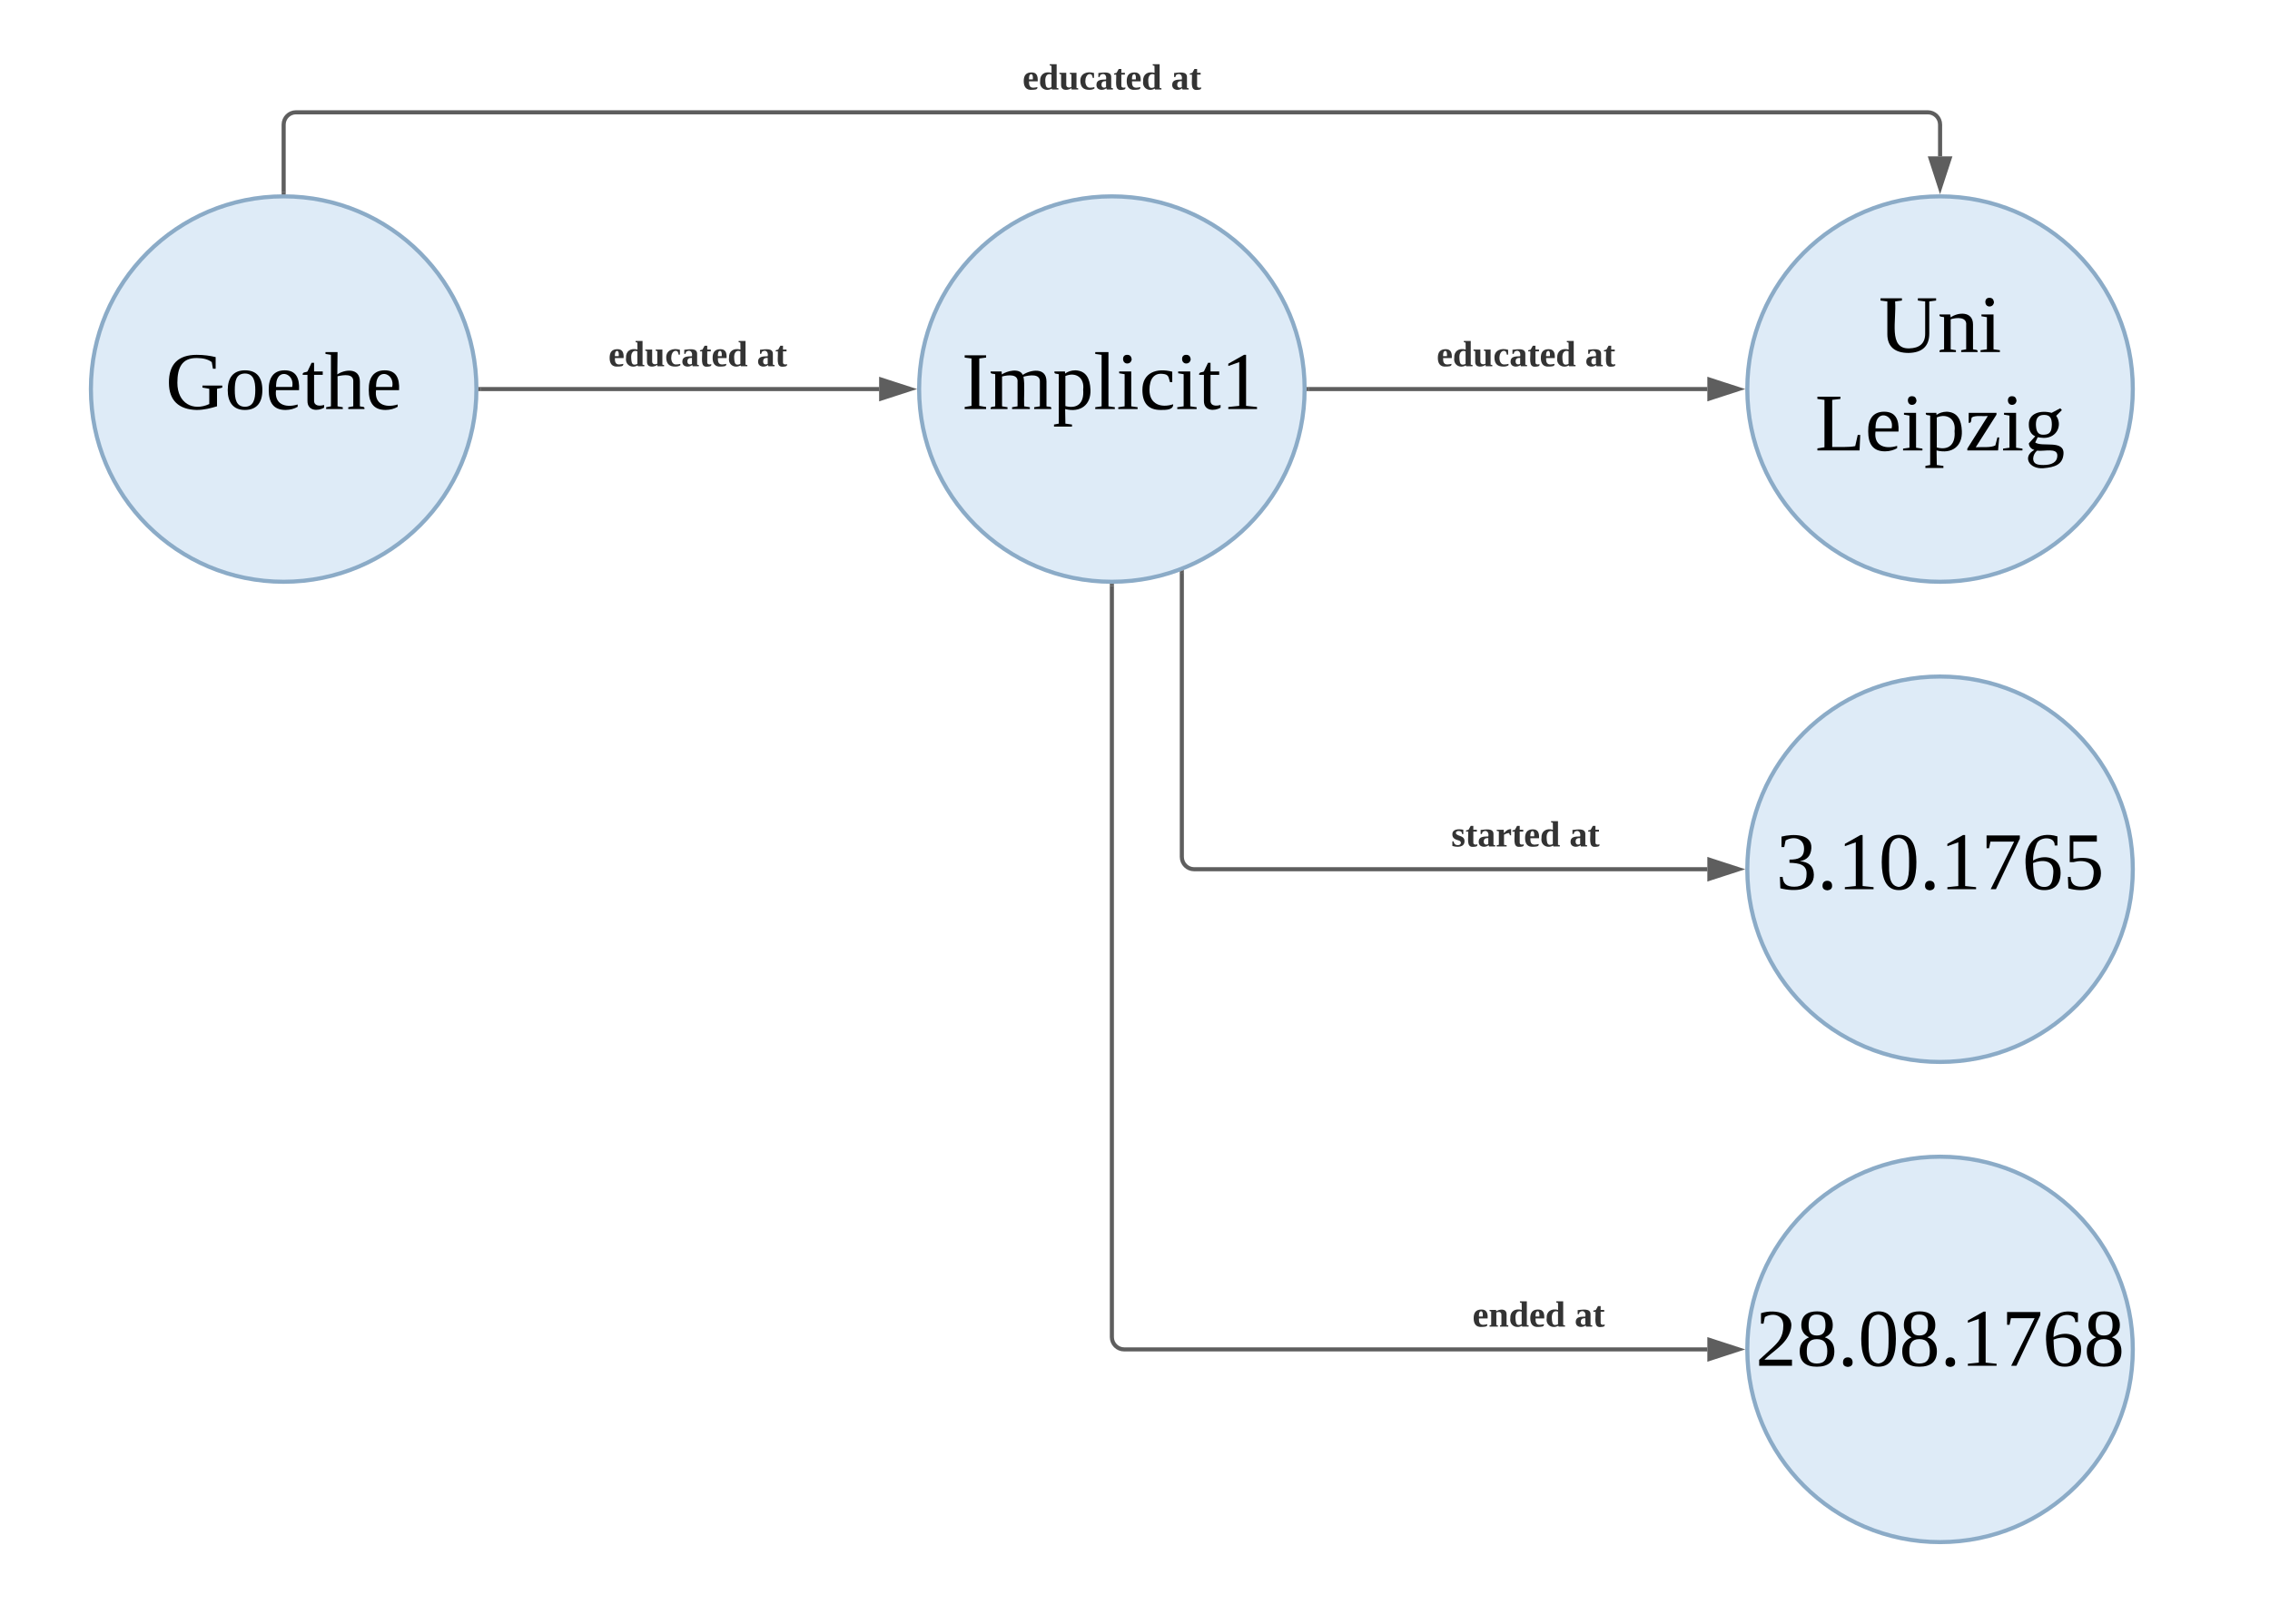
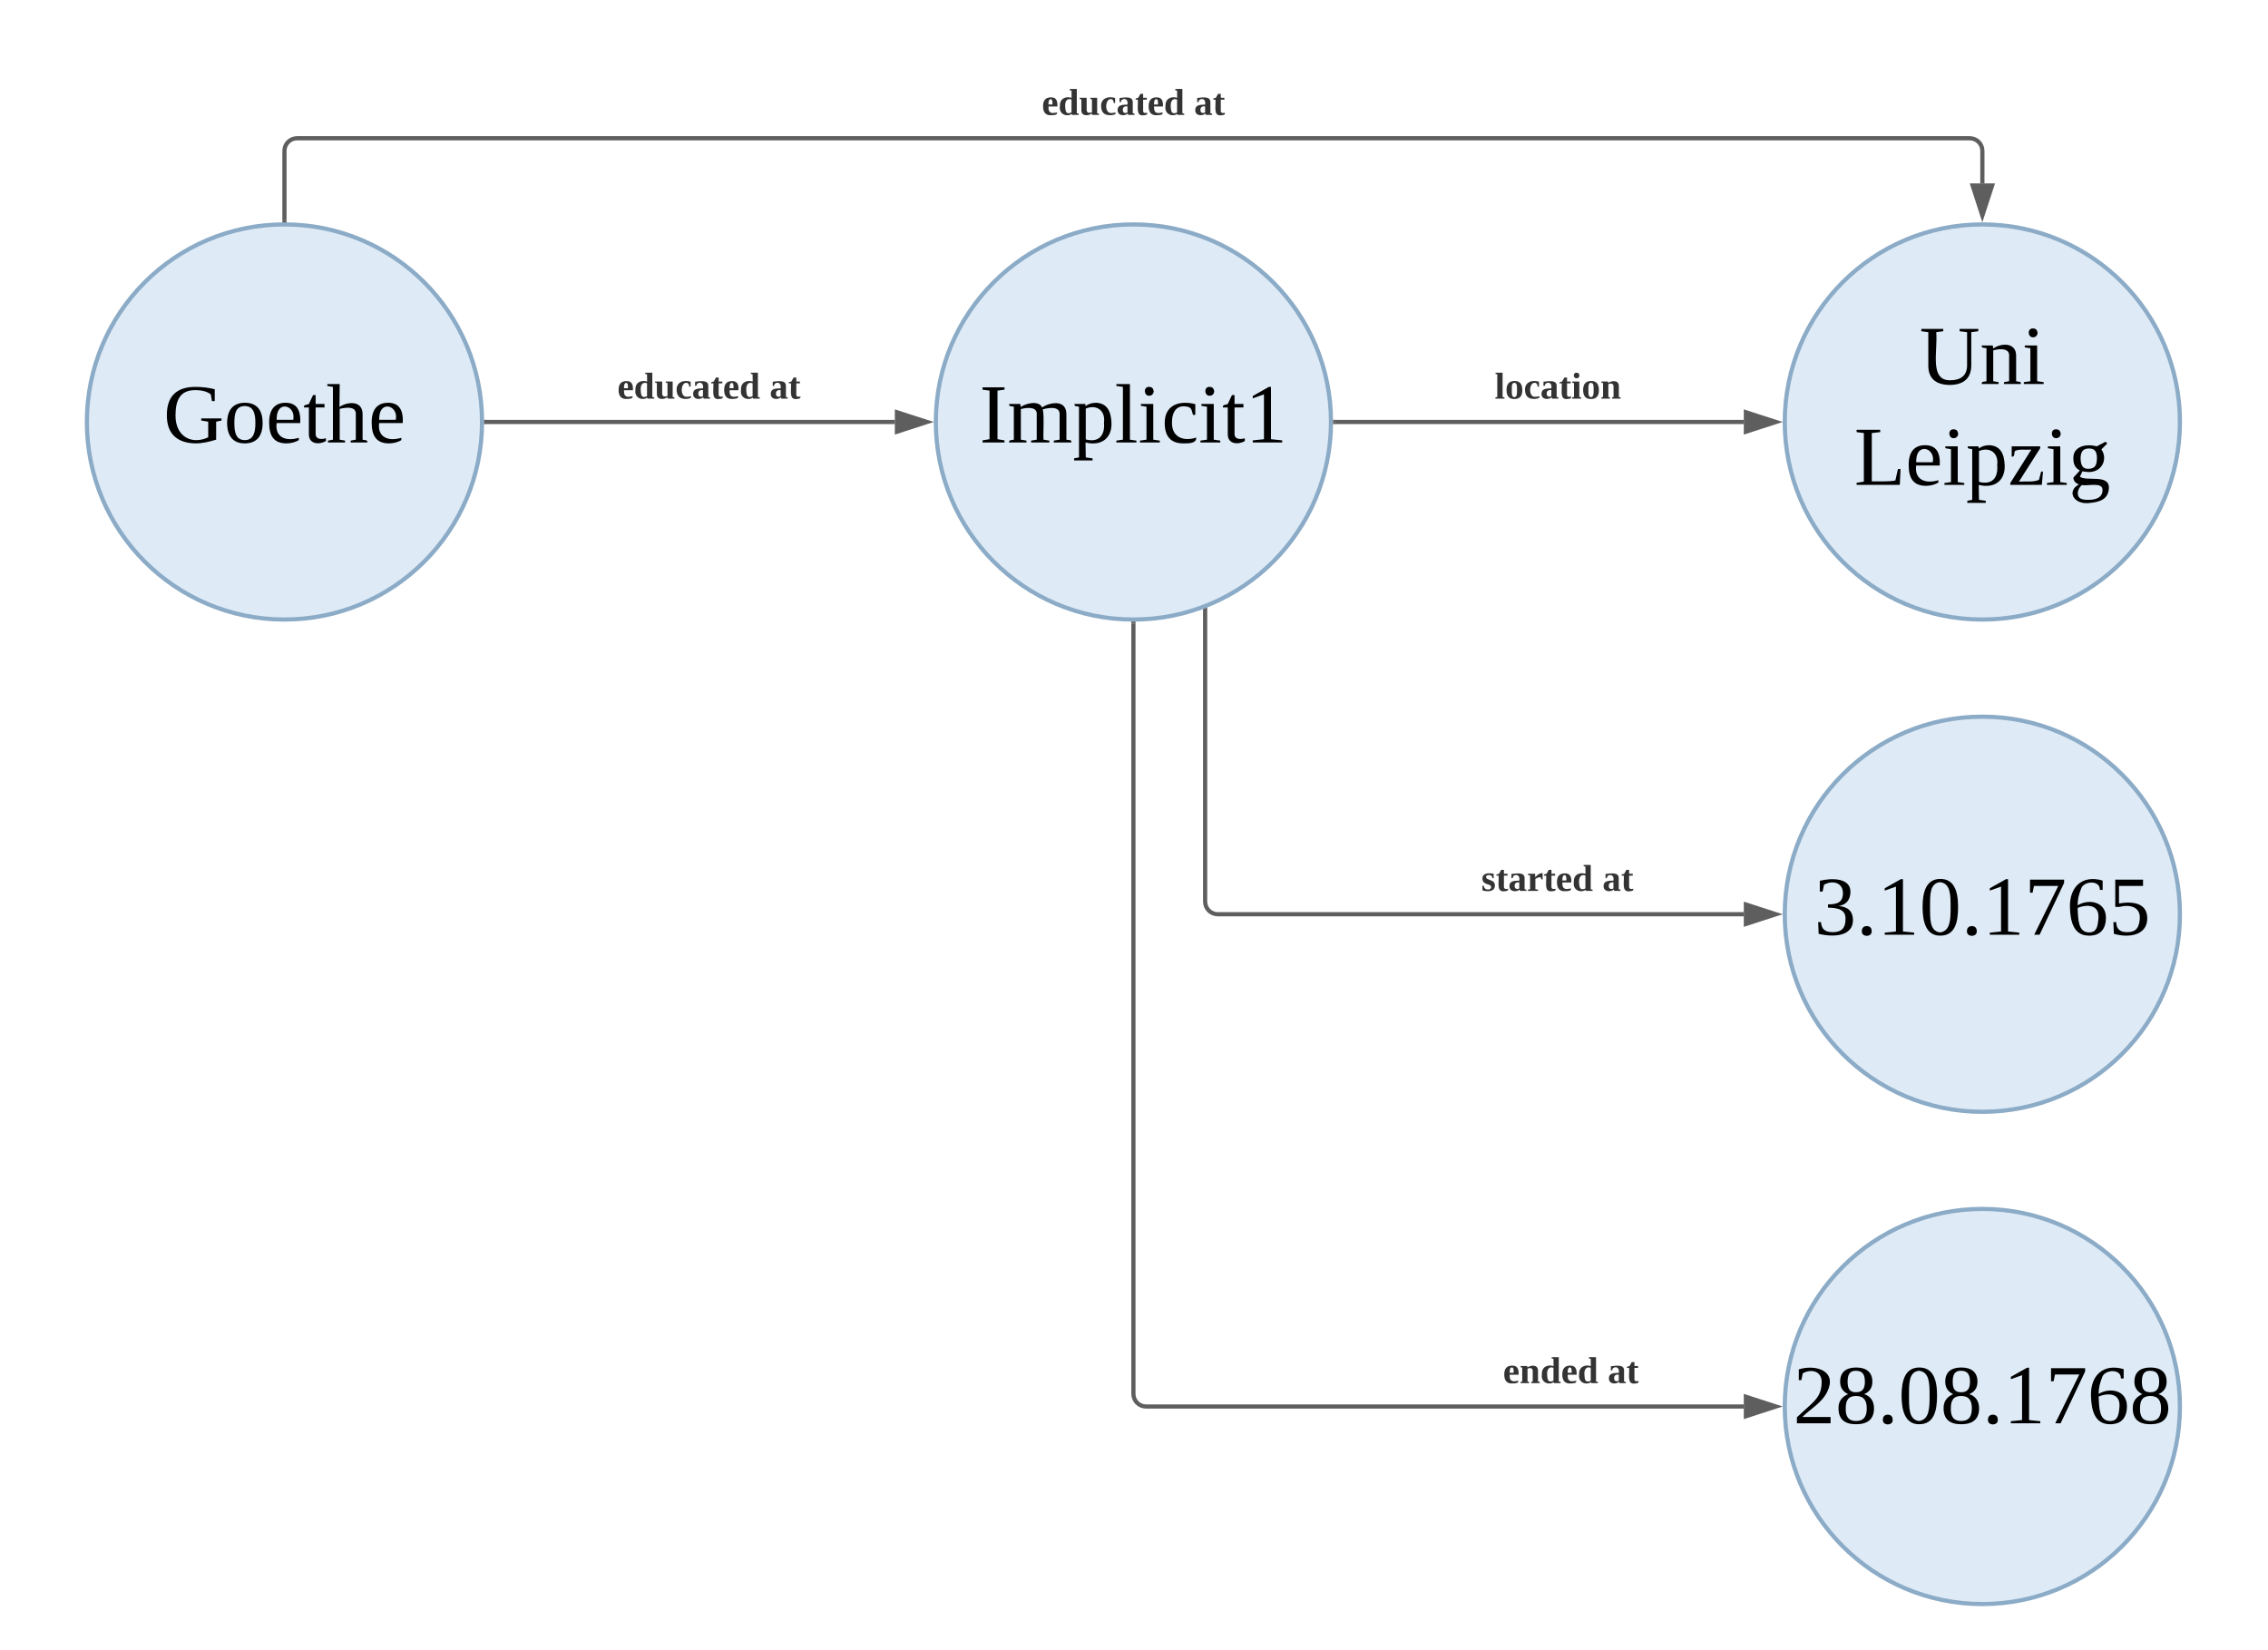
- <svg xmlns="http://www.w3.org/2000/svg" xmlns:ns1="lucid" xmlns:xlink="http://www.w3.org/1999/xlink" width="1107" height="792">
-   <g transform="translate(-521 -370)" ns1:page-tab-id="0_0">
+ <svg xmlns="http://www.w3.org/2000/svg" xmlns:ns1="lucid" xmlns:xlink="http://www.w3.org/1999/xlink" width="1079" height="785">
+   <g transform="translate(-524 -359)" ns1:page-tab-id="0_0">
    <path d="M753.33 559.78c0 51.9-42.08 94-94 94-51.9 0-94-42.1-94-94 0-51.92 42.1-94 94-94 51.92 0 94 42.08 94 94z" stroke="#8babc7" stroke-width="2" fill="#deebf7" />
    <use xlink:href="#a" transform="matrix(1,0,0,1,570.3333,470.7778) translate(31.38889 98.75)" />
    <path d="M1561.1 559.78c0 51.9-42.07 94-94 94-51.9 0-94-42.1-94-94 0-51.92 42.1-94 94-94 51.93 0 94 42.08 94 94z" stroke="#8babc7" stroke-width="2" fill="#deebf7" />
    <use xlink:href="#b" transform="matrix(1,0,0,1,1378.111,470.7778) translate(59.06056 70.9375)" />
    <use xlink:href="#c" transform="matrix(1,0,0,1,1378.111,470.7778) translate(28.06056 118.9375)" />
    <path d="M755.33 559.78h194.4" stroke="#5e5e5e" stroke-width="2" fill="none" />
    <path d="M755.36 560.75h-1.05l.03-.97v-.98h1.03z" stroke="#5e5e5e" stroke-width=".05" fill="#5e5e5e" />
    <path d="M965 559.78l-14.28 4.63v-9.26z" stroke="#5e5e5e" stroke-width="2" fill="#5e5e5e" />
    <use xlink:href="#d" transform="matrix(1,0,0,1,817.6975,534.4444) translate(0.005 14.22222)" />
    <use xlink:href="#e" transform="matrix(1,0,0,1,817.6975,534.4444) translate(72.40006 14.22222)" />
    <path d="M1157.22 559.78c0 51.9-42.08 94-94 94-51.9 0-94-42.1-94-94 0-51.92 42.1-94 94-94 51.92 0 94 42.08 94 94z" stroke="#8babc7" stroke-width="2" fill="#deebf7" />
    <use xlink:href="#f" transform="matrix(1,0,0,1,974.2222,470.7778) translate(15.77778 98.75)" />
    <path d="M1159.22 559.78h194.4" stroke="#5e5e5e" stroke-width="2" fill="none" />
    <path d="M1159.25 560.75h-1.05l.02-.97v-.98h1.03z" stroke="#5e5e5e" stroke-width=".05" fill="#5e5e5e" />
    <path d="M1368.88 559.78l-14.27 4.63v-9.26z" stroke="#5e5e5e" stroke-width="2" fill="#5e5e5e" />
-     <use xlink:href="#d" transform="matrix(1,0,0,1,1221.586,534.4444) translate(0.005 14.22222)" />
-     <use xlink:href="#e" transform="matrix(1,0,0,1,1221.586,534.4444) translate(72.40006 14.22222)" />
+     <use xlink:href="#g" transform="matrix(1,0,0,1,1235.093,534.4444) translate(0.005 14.22222)" />
    <path d="M1561.1 794c0 51.9-42.07 94-94 94-51.9 0-94-42.1-94-94s42.1-94 94-94c51.93 0 94 42.1 94 94z" stroke="#8babc7" stroke-width="2" fill="#deebf7" />
-     <use xlink:href="#g" transform="matrix(1,0,0,1,1378.111,705) translate(9 98.75)" />
+     <use xlink:href="#h" transform="matrix(1,0,0,1,1378.111,705) translate(9 98.75)" />
    <path d="M1561.1 1028.22c0 51.92-42.07 94-94 94-51.9 0-94-42.08-94-94 0-51.9 42.1-94 94-94 51.93 0 94 42.1 94 94z" stroke="#8babc7" stroke-width="2" fill="#deebf7" />
-     <use xlink:href="#h" transform="matrix(1,0,0,1,1378.111,939.2222) translate(-1 97)" />
+     <use xlink:href="#i" transform="matrix(1,0,0,1,1378.111,939.2222) translate(-1 97)" />
    <path d="M1097.34 649.43V788a6 6 0 0 0 6 6h250.27" stroke="#5e5e5e" stroke-width="2" fill="none" />
    <path d="M1098.3 649.46h-1.94v-.64l1.95-.77z" stroke="#5e5e5e" stroke-width=".05" fill="#5e5e5e" />
    <path d="M1368.88 794l-14.27 4.63v-9.26z" stroke="#5e5e5e" stroke-width="2" fill="#5e5e5e" />
-     <use xlink:href="#i" transform="matrix(1,0,0,1,1228.721,768.6667) translate(0.005 14.22222)" />
+     <use xlink:href="#j" transform="matrix(1,0,0,1,1228.721,768.6667) translate(0.005 14.22222)" />
    <use xlink:href="#e" transform="matrix(1,0,0,1,1228.721,768.6667) translate(57.58525 14.22222)" />
    <path d="M1063.22 655.78v366.44a6 6 0 0 0 6 6h284.4" stroke="#5e5e5e" stroke-width="2" fill="none" />
    <path d="M1063.22 654.78l.98-.02v1.04h-1.95v-1.05z" stroke="#5e5e5e" stroke-width=".05" fill="#5e5e5e" />
    <path d="M1368.88 1028.22l-14.27 4.64v-9.27z" stroke="#5e5e5e" stroke-width="2" fill="#5e5e5e" />
-     <use xlink:href="#j" transform="matrix(1,0,0,1,1239.058,1002.889) translate(0.005 14.22222)" />
+     <use xlink:href="#k" transform="matrix(1,0,0,1,1239.058,1002.889) translate(0.005 14.22222)" />
    <use xlink:href="#e" transform="matrix(1,0,0,1,1239.058,1002.889) translate(49.78278 14.22222)" />
    <path d="M659.33 463.78v-33a6 6 0 0 1 6-6h795.78a6 6 0 0 1 6 6v15.5" stroke="#5e5e5e" stroke-width="2" fill="none" />
    <path d="M660.3 464.8l-.96-.02h-.98v-1.03h1.95z" stroke="#5e5e5e" stroke-width=".05" fill="#5e5e5e" />
    <path d="M1467.1 461.54l-4.62-14.26h9.27z" stroke="#5e5e5e" stroke-width="2" fill="#5e5e5e" />
    <g>
      <use xlink:href="#d" transform="matrix(1,0,0,1,1019.642,399.4443) translate(0.005 14.22222)" />
      <use xlink:href="#e" transform="matrix(1,0,0,1,1019.642,399.4443) translate(72.40006 14.22222)" />
    </g>
    <defs>
-       <path d="M52-115c0 90 69 126 140 93v-67l-30-5v-9h87v9l-23 5v77c-27 8-56 16-90 16C59 2 15-37 15-115c-1-82 41-123 122-123 31 0 59 4 83 10v51h-12l-5-29c-15-12-38-18-65-18-66-1-86 42-86 109" id="k" />
-       <path d="M90-170c52 0 76 32 76 87 0 54-24 87-77 87-51 0-75-34-75-87 0-54 24-87 76-87zM89-10c39 0 46-35 46-73 0-39-7-73-46-73-39 1-44 34-44 73s6 72 44 73" id="l" />
-       <path d="M84-170c49 0 66 33 63 87H46c-8 60 38 80 95 63v10C128-2 108 4 88 4 34 4 14-29 14-84c-1-54 22-86 70-86zm33 73c12-57-57-82-69-24-1 7-2 15-2 24h71" id="m" />
-       <path d="M54-38c-1 25 24 26 44 20v12C71 10 25 9 25-35v-115H4c-2-14 14-10 21-15l18-38h11v38h38v15H54v112" id="n" />
-       <path d="M126-119c3-38-42-31-69-25v132l23 4v8H7v-8l21-4v-226l-24-4v-8h53l-1 98c31-22 99-31 99 31v109c7 3 23-1 20 12h-71v-8l22-4v-107" id="o" />
+       <path d="M52-115c0 90 69 126 140 93v-67l-30-5v-9h87v9l-23 5v77c-27 8-56 16-90 16C59 2 15-37 15-115c-1-82 41-123 122-123 31 0 59 4 83 10v51h-12l-5-29c-15-12-38-18-65-18-66-1-86 42-86 109" id="l" />
+       <path d="M90-170c52 0 76 32 76 87 0 54-24 87-77 87-51 0-75-34-75-87 0-54 24-87 76-87zM89-10c39 0 46-35 46-73 0-39-7-73-46-73-39 1-44 34-44 73s6 72 44 73" id="m" />
+       <path d="M84-170c49 0 66 33 63 87H46c-8 60 38 80 95 63v10C128-2 108 4 88 4 34 4 14-29 14-84c-1-54 22-86 70-86zm33 73c12-57-57-82-69-24-1 7-2 15-2 24h71" id="n" />
+       <path d="M54-38c-1 25 24 26 44 20v12C71 10 25 9 25-35v-115H4c-2-14 14-10 21-15l18-38h11v38h38v15H54v112" id="o" />
+       <path d="M126-119c3-38-42-31-69-25v132l23 4v8H7v-8l21-4v-226l-24-4v-8h53l-1 98c31-22 99-31 99 31v109c7 3 23-1 20 12h-71v-8l22-4v-107" id="p" />
      <g id="a">
-         <use transform="matrix(0.1111111,0,0,0.1111111,0,0)" xlink:href="#k" />
-         <use transform="matrix(0.1111111,0,0,0.1111111,28.77778,0)" xlink:href="#l" />
-         <use transform="matrix(0.1111111,0,0,0.1111111,48.77778,0)" xlink:href="#m" />
-         <use transform="matrix(0.1111111,0,0,0.1111111,66.44444,0)" xlink:href="#n" />
-         <use transform="matrix(0.1111111,0,0,0.1111111,77.55556,0)" xlink:href="#o" />
-         <use transform="matrix(0.1111111,0,0,0.1111111,97.55556,0)" xlink:href="#m" />
+         <use transform="matrix(0.1111111,0,0,0.1111111,0,0)" xlink:href="#l" />
+         <use transform="matrix(0.1111111,0,0,0.1111111,28.77778,0)" xlink:href="#m" />
+         <use transform="matrix(0.1111111,0,0,0.1111111,48.77778,0)" xlink:href="#n" />
+         <use transform="matrix(0.1111111,0,0,0.1111111,66.44444,0)" xlink:href="#o" />
+         <use transform="matrix(0.1111111,0,0,0.1111111,77.55556,0)" xlink:href="#p" />
+         <use transform="matrix(0.1111111,0,0,0.1111111,97.55556,0)" xlink:href="#n" />
      </g>
-       <path d="M134-16c44-1 70-21 70-64v-142l-32-4v-10h80v10l-30 4v141c0 57-33 84-91 85-58 0-93-26-93-82v-144l-30-4v-10h94v10l-30 4c7 82-31 209 62 206" id="p" />
-       <path d="M125-118c4-37-41-34-68-26v132l23 4v8H8C5-13 21-9 28-12v-141c-7-3-23 1-20-12h47l2 13c31-23 98-29 98 31v109c7 3 23-1 20 12h-72v-8l22-4v-106" id="q" />
-       <path d="M47-200c-23 0-25-39 0-38 13 0 18 7 20 19-1 11-8 19-20 19zM65-12l28 4v8H8v-8l28-4v-141l-24-4v-8h53v153" id="r" />
+       <path d="M134-16c44-1 70-21 70-64v-142l-32-4v-10h80v10l-30 4v141c0 57-33 84-91 85-58 0-93-26-93-82v-144l-30-4v-10h94v10l-30 4c7 82-31 209 62 206" id="q" />
+       <path d="M125-118c4-37-41-34-68-26v132l23 4v8H8C5-13 21-9 28-12v-141c-7-3-23 1-20-12h47l2 13c31-23 98-29 98 31v109c7 3 23-1 20 12h-72v-8l22-4v-106" id="r" />
+       <path d="M47-200c-23 0-25-39 0-38 13 0 18 7 20 19-1 11-8 19-20 19zM65-12l28 4v8H8v-8l28-4v-141l-24-4v-8h53v153" id="s" />
      <g id="b">
-         <use transform="matrix(0.1111111,0,0,0.1111111,0,0)" xlink:href="#p" />
-         <use transform="matrix(0.1111111,0,0,0.1111111,28.77778,0)" xlink:href="#q" />
-         <use transform="matrix(0.1111111,0,0,0.1111111,48.77778,0)" xlink:href="#r" />
+         <use transform="matrix(0.1111111,0,0,0.1111111,0,0)" xlink:href="#q" />
+         <use transform="matrix(0.1111111,0,0,0.1111111,28.77778,0)" xlink:href="#r" />
+         <use transform="matrix(0.1111111,0,0,0.1111111,48.77778,0)" xlink:href="#s" />
      </g>
-       <path d="M111-226l-36 4v207c33-1 73 2 101-4l11-49h11l-3 68H10v-9l31-5v-208l-31-4v-10h101v10" id="s" />
-       <path d="M166-85c3 67-44 102-111 85l1 64 29 4v9H6v-9l21-4v-217c-7-3-22 1-19-12h46l1 9c11-8 26-14 45-14 47 2 64 36 66 85zM56-13c53 14 83-14 78-72 7-53-33-79-78-60v132" id="t" />
-       <path d="M10 0v-8l90-143c-23 2-54-4-70 6-5 8 1 26-14 24v-44h122v8L47-14c29-2 65 3 86-8l9-35h8l-5 57H10" id="u" />
-       <path d="M141-152c28 39 5 97-54 97-9 0-20-2-27-3L49-35c29 22 130-14 124 52-4 45-38 57-88 61C21 83-8 26 45-2 33-6 22-15 21-31l28-31c-19-9-28-26-28-51-2-51 53-65 100-52l38-20 7 8zM85 64c35 0 61-11 61-42 0-35-57-17-89-21-9 8-16 19-17 34 0 25 19 29 45 29zM52-113c1 26 7 46 35 44 28-1 34-16 35-44 0-26-6-43-34-43s-36 17-36 43" id="v" />
+       <path d="M111-226l-36 4v207c33-1 73 2 101-4l11-49h11l-3 68H10v-9l31-5v-208l-31-4v-10h101v10" id="t" />
+       <path d="M166-85c3 67-44 102-111 85l1 64 29 4v9H6v-9l21-4v-217c-7-3-22 1-19-12h46l1 9c11-8 26-14 45-14 47 2 64 36 66 85zM56-13c53 14 83-14 78-72 7-53-33-79-78-60v132" id="u" />
+       <path d="M10 0v-8l90-143c-23 2-54-4-70 6-5 8 1 26-14 24v-44h122v8L47-14c29-2 65 3 86-8l9-35h8l-5 57H10" id="v" />
+       <path d="M141-152c28 39 5 97-54 97-9 0-20-2-27-3L49-35c29 22 130-14 124 52-4 45-38 57-88 61C21 83-8 26 45-2 33-6 22-15 21-31l28-31c-19-9-28-26-28-51-2-51 53-65 100-52l38-20 7 8zM85 64c35 0 61-11 61-42 0-35-57-17-89-21-9 8-16 19-17 34 0 25 19 29 45 29zM52-113c1 26 7 46 35 44 28-1 34-16 35-44 0-26-6-43-34-43s-36 17-36 43" id="w" />
      <g id="c">
-         <use transform="matrix(0.1111111,0,0,0.1111111,0,0)" xlink:href="#s" />
-         <use transform="matrix(0.1111111,0,0,0.1111111,24.33333,0)" xlink:href="#m" />
-         <use transform="matrix(0.1111111,0,0,0.1111111,42,0)" xlink:href="#r" />
-         <use transform="matrix(0.1111111,0,0,0.1111111,53.11111,0)" xlink:href="#t" />
-         <use transform="matrix(0.1111111,0,0,0.1111111,73.11111,0)" xlink:href="#u" />
-         <use transform="matrix(0.1111111,0,0,0.1111111,90.77778,0)" xlink:href="#r" />
-         <use transform="matrix(0.1111111,0,0,0.1111111,101.8889,0)" xlink:href="#v" />
+         <use transform="matrix(0.1111111,0,0,0.1111111,0,0)" xlink:href="#t" />
+         <use transform="matrix(0.1111111,0,0,0.1111111,24.33333,0)" xlink:href="#n" />
+         <use transform="matrix(0.1111111,0,0,0.1111111,42,0)" xlink:href="#s" />
+         <use transform="matrix(0.1111111,0,0,0.1111111,53.11111,0)" xlink:href="#u" />
+         <use transform="matrix(0.1111111,0,0,0.1111111,73.11111,0)" xlink:href="#v" />
+         <use transform="matrix(0.1111111,0,0,0.1111111,90.77778,0)" xlink:href="#s" />
+         <use transform="matrix(0.1111111,0,0,0.1111111,101.8889,0)" xlink:href="#w" />
      </g>
-       <path fill="#333" d="M12-83c0-55 22-85 75-86 52-1 66 33 63 88H64c-1 37 6 64 44 63 14 0 28-4 39-6 3 28-28 25-55 27-57 4-80-31-80-86zm90-17c2-26 0-63-27-48-10 9-11 28-11 48h38" id="w" />
-       <path fill="#333" d="M15-82c-4-69 47-101 113-83l-1-69-17-4v-12h68v234l18 4V0h-63l-4-9C77 23 5-9 15-82zm112-66c-43-16-64 17-61 65 2 33 3 67 32 67 12 0 22-3 29-8v-124" id="x" />
-       <path fill="#333" d="M73-51c-3 31 27 38 51 25v-123l-16-5v-11h66v149l17 4V0h-65l-2-14C94 9 22 18 22-44v-105l-17-5v-11h68v114" id="y" />
-       <path fill="#333" d="M109-18c15 0 31-2 42-6v14c-11 9-31 13-51 13-59 0-86-28-88-86-3-75 66-101 135-80v48h-13c-3-20-7-40-34-37-51 7-55 138 9 134" id="z" />
-       <path fill="#333" d="M31-163c51-5 127-20 127 40v107l17 4V0h-61l-4-13C82 13 12 12 12-46c0-51 46-52 95-53 9-45-22-69-57-44l-7 20H31v-40zM62-47c0 30 26 34 45 23v-59c-28 0-45 6-45 36" id="A" />
-       <path fill="#333" d="M78-41c-2 24 21 26 40 20C122 3 98 2 77 4 5 10 32-84 27-147H6v-11l25-7 21-38h26v38h35v18H78v106" id="B" />
+       <path fill="#333" d="M12-83c0-55 22-85 75-86 52-1 66 33 63 88H64c-1 37 6 64 44 63 14 0 28-4 39-6 3 28-28 25-55 27-57 4-80-31-80-86zm90-17c2-26 0-63-27-48-10 9-11 28-11 48h38" id="x" />
+       <path fill="#333" d="M15-82c-4-69 47-101 113-83l-1-69-17-4v-12h68v234l18 4V0h-63l-4-9C77 23 5-9 15-82zm112-66c-43-16-64 17-61 65 2 33 3 67 32 67 12 0 22-3 29-8v-124" id="y" />
+       <path fill="#333" d="M73-51c-3 31 27 38 51 25v-123l-16-5v-11h66v149l17 4V0h-65l-2-14C94 9 22 18 22-44v-105l-17-5v-11h68v114" id="z" />
+       <path fill="#333" d="M109-18c15 0 31-2 42-6v14c-11 9-31 13-51 13-59 0-86-28-88-86-3-75 66-101 135-80v48h-13c-3-20-7-40-34-37-51 7-55 138 9 134" id="A" />
+       <path fill="#333" d="M31-163c51-5 127-20 127 40v107l17 4V0h-61l-4-13C82 13 12 12 12-46c0-51 46-52 95-53 9-45-22-69-57-44l-7 20H31v-40zM62-47c0 30 26 34 45 23v-59c-28 0-45 6-45 36" id="B" />
+       <path fill="#333" d="M78-41c-2 24 21 26 40 20C122 3 98 2 77 4 5 10 32-84 27-147H6v-11l25-7 21-38h26v38h35v18H78v106" id="C" />
      <g id="d">
-         <use transform="matrix(0.04938272,0,0,0.04938272,0,0)" xlink:href="#w" />
-         <use transform="matrix(0.04938272,0,0,0.04938272,7.851852,0)" xlink:href="#x" />
-         <use transform="matrix(0.04938272,0,0,0.04938272,17.7284,0)" xlink:href="#y" />
-         <use transform="matrix(0.04938272,0,0,0.04938272,27.60494,0)" xlink:href="#z" />
-         <use transform="matrix(0.04938272,0,0,0.04938272,35.45679,0)" xlink:href="#A" />
-         <use transform="matrix(0.04938272,0,0,0.04938272,44.34568,0)" xlink:href="#B" />
-         <use transform="matrix(0.04938272,0,0,0.04938272,50.22222,0)" xlink:href="#w" />
-         <use transform="matrix(0.04938272,0,0,0.04938272,58.07407,0)" xlink:href="#x" />
+         <use transform="matrix(0.04938272,0,0,0.04938272,0,0)" xlink:href="#x" />
+         <use transform="matrix(0.04938272,0,0,0.04938272,7.851852,0)" xlink:href="#y" />
+         <use transform="matrix(0.04938272,0,0,0.04938272,17.7284,0)" xlink:href="#z" />
+         <use transform="matrix(0.04938272,0,0,0.04938272,27.60494,0)" xlink:href="#A" />
+         <use transform="matrix(0.04938272,0,0,0.04938272,35.45679,0)" xlink:href="#B" />
+         <use transform="matrix(0.04938272,0,0,0.04938272,44.34568,0)" xlink:href="#C" />
+         <use transform="matrix(0.04938272,0,0,0.04938272,50.22222,0)" xlink:href="#x" />
+         <use transform="matrix(0.04938272,0,0,0.04938272,58.07407,0)" xlink:href="#y" />
      </g>
      <g id="e">
-         <use transform="matrix(0.04938272,0,0,0.04938272,0,0)" xlink:href="#A" />
-         <use transform="matrix(0.04938272,0,0,0.04938272,8.888889,0)" xlink:href="#B" />
+         <use transform="matrix(0.04938272,0,0,0.04938272,0,0)" xlink:href="#B" />
+         <use transform="matrix(0.04938272,0,0,0.04938272,8.888889,0)" xlink:href="#C" />
      </g>
-       <path d="M77-14l30 5v9H13v-9l30-5v-208l-30-4v-10h94v10l-30 4v208" id="C" />
-       <path d="M126-118c4-37-42-32-68-25v131l24 4v8H8C5-13 21-9 28-12v-141c-7-3-23 1-20-12h48l1 13c22-15 77-30 92 2 32-22 104-36 104 29v109c8 3 24-2 21 12h-75v-8l25-4v-106c3-39-45-31-72-24 7 37 1 88 3 130l25 4v8h-78v-8l24-4v-106" id="D" />
-       <path d="M65-12l28 4v8H7v-8l28-4v-226l-28-4v-8h58v238" id="E" />
-       <path d="M45-84c0 64 52 80 104 63 1 25-30 25-55 25-56 0-80-32-80-88 0-76 62-98 131-80v46h-10c-5-15-4-31-23-35-47-10-67 21-67 69" id="F" />
-       <path d="M110-14l48 5v9H32v-9l48-5v-192l-48 17v-10l69-39h9v224" id="G" />
+       <path d="M77-14l30 5v9H13v-9l30-5v-208l-30-4v-10h94v10l-30 4v208" id="D" />
+       <path d="M126-118c4-37-42-32-68-25v131l24 4v8H8C5-13 21-9 28-12v-141c-7-3-23 1-20-12h48l1 13c22-15 77-30 92 2 32-22 104-36 104 29v109c8 3 24-2 21 12h-75v-8l25-4v-106c3-39-45-31-72-24 7 37 1 88 3 130l25 4v8h-78v-8l24-4v-106" id="E" />
+       <path d="M65-12l28 4v8H7v-8l28-4v-226l-28-4v-8h58v238" id="F" />
+       <path d="M45-84c0 64 52 80 104 63 1 25-30 25-55 25-56 0-80-32-80-88 0-76 62-98 131-80v46h-10c-5-15-4-31-23-35-47-10-67 21-67 69" id="G" />
+       <path d="M110-14l48 5v9H32v-9l48-5v-192l-48 17v-10l69-39h9v224" id="H" />
      <g id="f">
-         <use transform="matrix(0.1111111,0,0,0.1111111,0,0)" xlink:href="#C" />
-         <use transform="matrix(0.1111111,0,0,0.1111111,13.22222,0)" xlink:href="#D" />
-         <use transform="matrix(0.1111111,0,0,0.1111111,44.33333,0)" xlink:href="#t" />
-         <use transform="matrix(0.1111111,0,0,0.1111111,64.33333,0)" xlink:href="#E" />
-         <use transform="matrix(0.1111111,0,0,0.1111111,75.44444,0)" xlink:href="#r" />
-         <use transform="matrix(0.1111111,0,0,0.1111111,86.55556,0)" xlink:href="#F" />
-         <use transform="matrix(0.1111111,0,0,0.1111111,104.2222,0)" xlink:href="#r" />
-         <use transform="matrix(0.1111111,0,0,0.1111111,115.3333,0)" xlink:href="#n" />
-         <use transform="matrix(0.1111111,0,0,0.1111111,126.4444,0)" xlink:href="#G" />
+         <use transform="matrix(0.1111111,0,0,0.1111111,0,0)" xlink:href="#D" />
+         <use transform="matrix(0.1111111,0,0,0.1111111,13.22222,0)" xlink:href="#E" />
+         <use transform="matrix(0.1111111,0,0,0.1111111,44.33333,0)" xlink:href="#u" />
+         <use transform="matrix(0.1111111,0,0,0.1111111,64.33333,0)" xlink:href="#F" />
+         <use transform="matrix(0.1111111,0,0,0.1111111,75.44444,0)" xlink:href="#s" />
+         <use transform="matrix(0.1111111,0,0,0.1111111,86.55556,0)" xlink:href="#G" />
+         <use transform="matrix(0.1111111,0,0,0.1111111,104.2222,0)" xlink:href="#s" />
+         <use transform="matrix(0.1111111,0,0,0.1111111,115.3333,0)" xlink:href="#o" />
+         <use transform="matrix(0.1111111,0,0,0.1111111,126.4444,0)" xlink:href="#H" />
      </g>
-       <path d="M104-123c39 3 61 21 62 59C167 7 83 12 19-4l-2-50h12c2 29 16 43 51 43 38 0 54-19 54-55 2-43-34-49-75-50v-14c37 0 64-7 64-48 0-47-47-56-81-36l-6 29H24v-46c51-13 135-13 131 51-2 34-20 52-51 57" id="H" />
-       <path d="M45-37c13 0 21 8 21 21C67-2 57 4 45 5 33 4 23-2 24-16c0-13 8-21 21-21" id="I" />
-       <path d="M90-239c59 0 76 52 76 120S152 4 89 4C31 4 14-51 14-119c0-67 17-120 76-120zM89-10c45-6 45-58 45-109 0-50 0-101-45-106-45 4-43 57-43 106 0 50-2 104 43 109" id="J" />
-       <path d="M35-180H24v-56h146v14L65 0H42l103-209H41" id="K" />
-       <path d="M48-126c45-28 121-18 121 53 0 50-25 77-72 77-63 0-80-54-82-120-3-88 52-142 140-116v40h-12c2-42-66-39-79-8-8 20-16 43-16 74zm0 11c2 50 2 105 49 105 33 0 37-26 40-60 5-60-49-61-89-45" id="L" />
-       <path d="M134-68c4-52-44-63-88-51H29v-117h119v27H45v75c60-10 121-2 121 64C166 3 87 15 23-4l-2-50h12c1 28 14 43 47 43 39 0 51-20 54-57" id="M" />
+       <path fill="#333" d="M76-16l18 4V0H7v-12l18-4v-218l-17-4v-12h68v234" id="I" />
+       <path fill="#333" d="M90-170c54-1 76 32 76 87 1 56-23 87-77 87-53 0-75-32-75-87s23-86 76-87zM89-14c28-2 26-38 26-69s3-69-26-69c-27 0-24 39-24 69s-3 66 24 69" id="J" />
+       <path fill="#333" d="M77-16l18 4V0H8v-12l18-4v-133l-17-5v-11h68v149zM51-196c-16 0-27-10-27-27s10-27 27-27 27 11 27 27c0 17-10 27-27 27" id="K" />
+       <path fill="#333" d="M127-114c3-31-26-38-50-25v123l15 4V0H10v-12l16-4v-133l-16-5v-11h64l2 14c31-23 102-32 102 30v105l17 4V0h-82v-12l14-4v-98" id="L" />
      <g id="g">
-         <use transform="matrix(0.1111111,0,0,0.1111111,0,0)" xlink:href="#H" />
-         <use transform="matrix(0.1111111,0,0,0.1111111,20,0)" xlink:href="#I" />
-         <use transform="matrix(0.1111111,0,0,0.1111111,30,0)" xlink:href="#G" />
-         <use transform="matrix(0.1111111,0,0,0.1111111,50,0)" xlink:href="#J" />
-         <use transform="matrix(0.1111111,0,0,0.1111111,70,0)" xlink:href="#I" />
-         <use transform="matrix(0.1111111,0,0,0.1111111,80,0)" xlink:href="#G" />
-         <use transform="matrix(0.1111111,0,0,0.1111111,100,0)" xlink:href="#K" />
-         <use transform="matrix(0.1111111,0,0,0.1111111,120,0)" xlink:href="#L" />
-         <use transform="matrix(0.1111111,0,0,0.1111111,140,0)" xlink:href="#M" />
+         <use transform="matrix(0.04938272,0,0,0.04938272,0,0)" xlink:href="#I" />
+         <use transform="matrix(0.04938272,0,0,0.04938272,4.938272,0)" xlink:href="#J" />
+         <use transform="matrix(0.04938272,0,0,0.04938272,13.82716,0)" xlink:href="#A" />
+         <use transform="matrix(0.04938272,0,0,0.04938272,21.67901,0)" xlink:href="#B" />
+         <use transform="matrix(0.04938272,0,0,0.04938272,30.5679,0)" xlink:href="#C" />
+         <use transform="matrix(0.04938272,0,0,0.04938272,36.44444,0)" xlink:href="#K" />
+         <use transform="matrix(0.04938272,0,0,0.04938272,41.38272,0)" xlink:href="#J" />
+         <use transform="matrix(0.04938272,0,0,0.04938272,50.2716,0)" xlink:href="#L" />
      </g>
-       <path d="M24-231c66-21 156 2 128 81C132-92 78-66 39-27h121V0H16v-26l59-54c26-25 47-47 47-97 0-48-47-57-81-37l-6 29H24v-46" id="N" />
-       <path d="M90-239c42 0 69 19 69 61 0 28-14 44-35 53 25 8 42 28 42 61 0 47-28 68-77 68-48 0-75-21-75-68-1-33 18-51 41-61-19-9-34-25-34-53 0-42 26-61 69-61zM89-10c34 0 46-20 46-54 0-32-11-53-46-53-34 0-44 20-44 53-1 34 11 54 44 54zm0-123c28 0 38-16 38-45s-9-47-38-47c-28-1-36 18-36 47s8 45 36 45" id="O" />
+       <path d="M104-123c39 3 61 21 62 59C167 7 83 12 19-4l-2-50h12c2 29 16 43 51 43 38 0 54-19 54-55 2-43-34-49-75-50v-14c37 0 64-7 64-48 0-47-47-56-81-36l-6 29H24v-46c51-13 135-13 131 51-2 34-20 52-51 57" id="M" />
+       <path d="M45-37c13 0 21 8 21 21C67-2 57 4 45 5 33 4 23-2 24-16c0-13 8-21 21-21" id="N" />
+       <path d="M90-239c59 0 76 52 76 120S152 4 89 4C31 4 14-51 14-119c0-67 17-120 76-120zM89-10c45-6 45-58 45-109 0-50 0-101-45-106-45 4-43 57-43 106 0 50-2 104 43 109" id="O" />
+       <path d="M35-180H24v-56h146v14L65 0H42l103-209H41" id="P" />
+       <path d="M48-126c45-28 121-18 121 53 0 50-25 77-72 77-63 0-80-54-82-120-3-88 52-142 140-116v40h-12c2-42-66-39-79-8-8 20-16 43-16 74zm0 11c2 50 2 105 49 105 33 0 37-26 40-60 5-60-49-61-89-45" id="Q" />
+       <path d="M134-68c4-52-44-63-88-51H29v-117h119v27H45v75c60-10 121-2 121 64C166 3 87 15 23-4l-2-50h12c1 28 14 43 47 43 39 0 51-20 54-57" id="R" />
      <g id="h">
-         <use transform="matrix(0.1111111,0,0,0.1111111,0,0)" xlink:href="#N" />
-         <use transform="matrix(0.1111111,0,0,0.1111111,20,0)" xlink:href="#O" />
-         <use transform="matrix(0.1111111,0,0,0.1111111,40,0)" xlink:href="#I" />
-         <use transform="matrix(0.1111111,0,0,0.1111111,50,0)" xlink:href="#J" />
-         <use transform="matrix(0.1111111,0,0,0.1111111,70,0)" xlink:href="#O" />
-         <use transform="matrix(0.1111111,0,0,0.1111111,90,0)" xlink:href="#I" />
-         <use transform="matrix(0.1111111,0,0,0.1111111,100,0)" xlink:href="#G" />
-         <use transform="matrix(0.1111111,0,0,0.1111111,120,0)" xlink:href="#K" />
-         <use transform="matrix(0.1111111,0,0,0.1111111,140,0)" xlink:href="#L" />
-         <use transform="matrix(0.1111111,0,0,0.1111111,160,0)" xlink:href="#O" />
+         <use transform="matrix(0.1111111,0,0,0.1111111,0,0)" xlink:href="#M" />
+         <use transform="matrix(0.1111111,0,0,0.1111111,20,0)" xlink:href="#N" />
+         <use transform="matrix(0.1111111,0,0,0.1111111,30,0)" xlink:href="#H" />
+         <use transform="matrix(0.1111111,0,0,0.1111111,50,0)" xlink:href="#O" />
+         <use transform="matrix(0.1111111,0,0,0.1111111,70,0)" xlink:href="#N" />
+         <use transform="matrix(0.1111111,0,0,0.1111111,80,0)" xlink:href="#H" />
+         <use transform="matrix(0.1111111,0,0,0.1111111,100,0)" xlink:href="#P" />
+         <use transform="matrix(0.1111111,0,0,0.1111111,120,0)" xlink:href="#Q" />
+         <use transform="matrix(0.1111111,0,0,0.1111111,140,0)" xlink:href="#R" />
      </g>
-       <path fill="#333" d="M102-142c-14-17-68-15-54 18 24 26 83 17 83 72 0 62-72 62-120 47v-45h12c4 23 16 37 43 37 35 0 39-37 9-46-31-9-65-19-64-61 0-52 59-55 108-45v43h-11" id="P" />
-       <path fill="#333" d="M132-132c-21 0-37 9-50 16v100l26 4V0H10v-12l21-4v-133l-21-5v-11h69l2 34c17-18 35-41 71-40v61c-17 3-14-14-20-22" id="Q" />
+       <path d="M24-231c66-21 156 2 128 81C132-92 78-66 39-27h121V0H16v-26l59-54c26-25 47-47 47-97 0-48-47-57-81-37l-6 29H24v-46" id="S" />
+       <path d="M90-239c42 0 69 19 69 61 0 28-14 44-35 53 25 8 42 28 42 61 0 47-28 68-77 68-48 0-75-21-75-68-1-33 18-51 41-61-19-9-34-25-34-53 0-42 26-61 69-61zM89-10c34 0 46-20 46-54 0-32-11-53-46-53-34 0-44 20-44 53-1 34 11 54 44 54zm0-123c28 0 38-16 38-45s-9-47-38-47c-28-1-36 18-36 47s8 45 36 45" id="T" />
      <g id="i">
-         <use transform="matrix(0.04938272,0,0,0.04938272,0,0)" xlink:href="#P" />
-         <use transform="matrix(0.04938272,0,0,0.04938272,6.91358,0)" xlink:href="#B" />
-         <use transform="matrix(0.04938272,0,0,0.04938272,12.79012,0)" xlink:href="#A" />
-         <use transform="matrix(0.04938272,0,0,0.04938272,21.67901,0)" xlink:href="#Q" />
-         <use transform="matrix(0.04938272,0,0,0.04938272,29.53086,0)" xlink:href="#B" />
-         <use transform="matrix(0.04938272,0,0,0.04938272,35.40741,0)" xlink:href="#w" />
-         <use transform="matrix(0.04938272,0,0,0.04938272,43.25926,0)" xlink:href="#x" />
+         <use transform="matrix(0.1111111,0,0,0.1111111,0,0)" xlink:href="#S" />
+         <use transform="matrix(0.1111111,0,0,0.1111111,20,0)" xlink:href="#T" />
+         <use transform="matrix(0.1111111,0,0,0.1111111,40,0)" xlink:href="#N" />
+         <use transform="matrix(0.1111111,0,0,0.1111111,50,0)" xlink:href="#O" />
+         <use transform="matrix(0.1111111,0,0,0.1111111,70,0)" xlink:href="#T" />
+         <use transform="matrix(0.1111111,0,0,0.1111111,90,0)" xlink:href="#N" />
+         <use transform="matrix(0.1111111,0,0,0.1111111,100,0)" xlink:href="#H" />
+         <use transform="matrix(0.1111111,0,0,0.1111111,120,0)" xlink:href="#P" />
+         <use transform="matrix(0.1111111,0,0,0.1111111,140,0)" xlink:href="#Q" />
+         <use transform="matrix(0.1111111,0,0,0.1111111,160,0)" xlink:href="#T" />
      </g>
-       <path fill="#333" d="M127-114c3-31-26-38-50-25v123l15 4V0H10v-12l16-4v-133l-16-5v-11h64l2 14c31-23 102-32 102 30v105l17 4V0h-82v-12l14-4v-98" id="R" />
+       <path fill="#333" d="M102-142c-14-17-68-15-54 18 24 26 83 17 83 72 0 62-72 62-120 47v-45h12c4 23 16 37 43 37 35 0 39-37 9-46-31-9-65-19-64-61 0-52 59-55 108-45v43h-11" id="U" />
+       <path fill="#333" d="M132-132c-21 0-37 9-50 16v100l26 4V0H10v-12l21-4v-133l-21-5v-11h69l2 34c17-18 35-41 71-40v61c-17 3-14-14-20-22" id="V" />
      <g id="j">
-         <use transform="matrix(0.04938272,0,0,0.04938272,0,0)" xlink:href="#w" />
-         <use transform="matrix(0.04938272,0,0,0.04938272,7.851852,0)" xlink:href="#R" />
-         <use transform="matrix(0.04938272,0,0,0.04938272,17.7284,0)" xlink:href="#x" />
-         <use transform="matrix(0.04938272,0,0,0.04938272,27.60494,0)" xlink:href="#w" />
-         <use transform="matrix(0.04938272,0,0,0.04938272,35.45679,0)" xlink:href="#x" />
+         <use transform="matrix(0.04938272,0,0,0.04938272,0,0)" xlink:href="#U" />
+         <use transform="matrix(0.04938272,0,0,0.04938272,6.91358,0)" xlink:href="#C" />
+         <use transform="matrix(0.04938272,0,0,0.04938272,12.79012,0)" xlink:href="#B" />
+         <use transform="matrix(0.04938272,0,0,0.04938272,21.67901,0)" xlink:href="#V" />
+         <use transform="matrix(0.04938272,0,0,0.04938272,29.53086,0)" xlink:href="#C" />
+         <use transform="matrix(0.04938272,0,0,0.04938272,35.40741,0)" xlink:href="#x" />
+         <use transform="matrix(0.04938272,0,0,0.04938272,43.25926,0)" xlink:href="#y" />
+       </g>
+       <g id="k">
+         <use transform="matrix(0.04938272,0,0,0.04938272,0,0)" xlink:href="#x" />
+         <use transform="matrix(0.04938272,0,0,0.04938272,7.851852,0)" xlink:href="#L" />
+         <use transform="matrix(0.04938272,0,0,0.04938272,17.7284,0)" xlink:href="#y" />
+         <use transform="matrix(0.04938272,0,0,0.04938272,27.60494,0)" xlink:href="#x" />
+         <use transform="matrix(0.04938272,0,0,0.04938272,35.45679,0)" xlink:href="#y" />
      </g>
    </defs>
  </g>
</svg>
